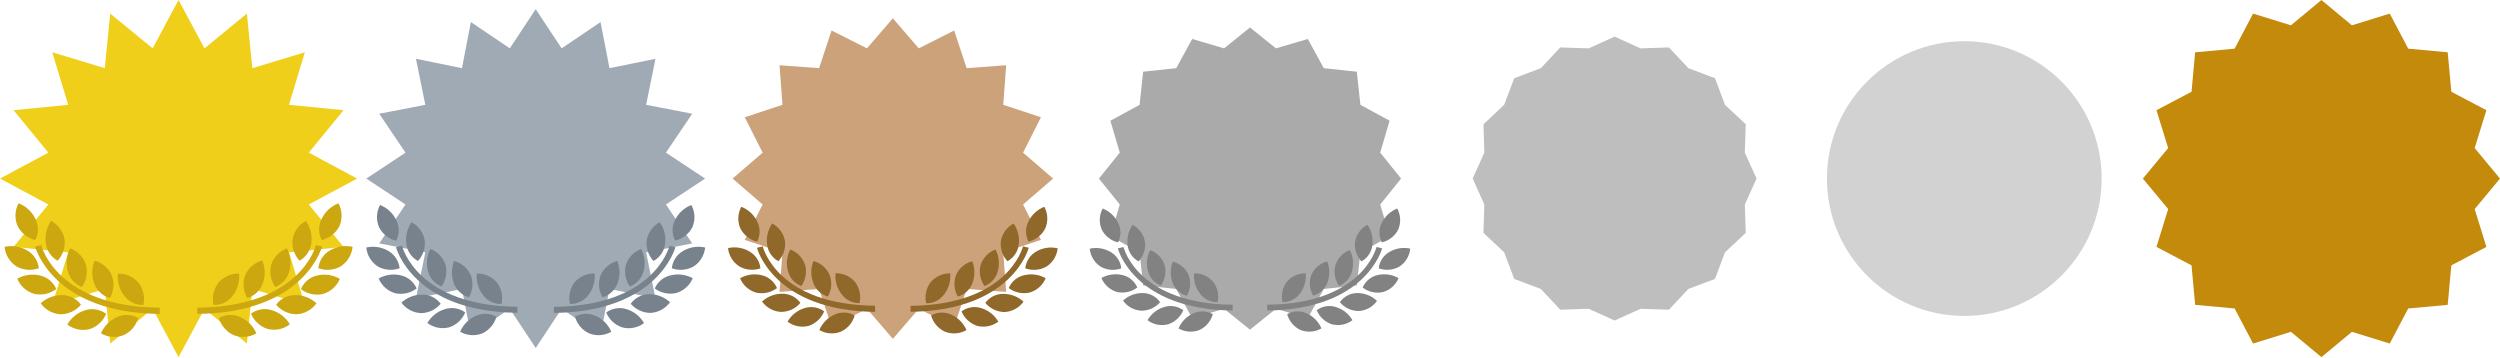
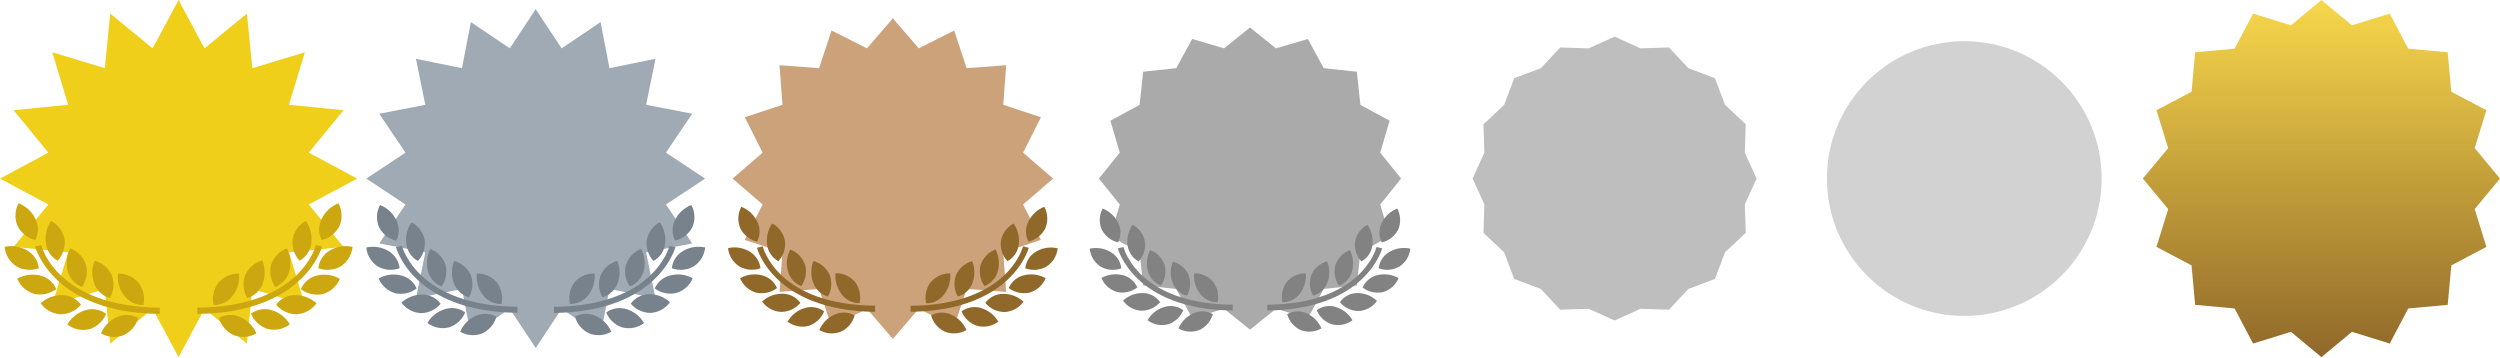
<svg xmlns="http://www.w3.org/2000/svg" id="icons" viewBox="0 0 546 78">
  <defs>
-     <style>.cls-1{fill:#efcf19;}.cls-2{fill:#a0aab4;}.cls-3{fill:#cba27a;}.cls-4{fill:#aaa;}.cls-5{fill:#bebebe;}.cls-6{fill:#cca70f;}.cls-7{fill:#78828c;}.cls-8{fill:#90682a;}.cls-9{fill:#828282;}.cls-10{fill:#d2d2d2;}.cls-11{fill:#c48a0c;}</style>
+     <linearGradient id="grad1" x1="0%" y1="0%" x2="0%" y2="100%">
+       <stop offset="0%" stop-color="#f7d74b" />
+       <stop offset="100%" stop-color="#90682a" />
+     </linearGradient>
+     <style>.cls-6{fill:#cca70f}.cls-7{fill:#78828c}.cls-8{fill:#90682a}.cls-9{fill:#828282}</style>
  </defs>
-   <polygon class="cls-1" points="39 0 44.66 10.56 53.92 2.97 55.11 14.89 66.58 11.42 63.11 22.89 75.03 24.07 67.44 33.34 78 39 67.44 44.66 75.03 53.92 63.11 55.11 66.58 66.58 55.11 63.11 53.92 75.03 44.66 67.44 39 78 33.34 67.44 24.07 75.03 22.89 63.11 11.42 66.58 14.89 55.11 2.97 53.92 10.56 44.66 0 39 10.56 33.34 2.97 24.07 14.89 22.89 11.42 11.42 22.89 14.89 24.07 2.97 33.34 10.56 39 0" />
-   <polygon class="cls-2" points="117 2 122.66 10.56 131.16 4.82 133.11 14.89 143.16 12.84 141.11 22.89 151.18 24.84 145.44 33.34 154 39 145.44 44.66 151.18 53.16 141.11 55.11 143.16 65.16 133.11 63.11 131.16 73.18 122.66 67.44 117 76 111.34 67.44 102.84 73.18 100.89 63.11 90.84 65.16 92.89 55.11 82.82 53.16 88.56 44.66 80 39 88.56 33.34 82.82 24.84 92.89 22.89 90.84 12.84 100.89 14.89 102.84 4.82 111.34 10.56 117 2" />
-   <polygon class="cls-3" points="195 4 200.66 10.56 208.39 6.66 211.11 14.89 219.75 14.25 219.11 22.89 227.34 25.61 223.44 33.34 230 39 223.44 44.66 227.34 52.39 219.11 55.11 219.75 63.75 211.11 63.11 208.39 71.34 200.66 67.44 195 74 189.34 67.44 181.61 71.34 178.89 63.11 170.25 63.75 170.89 55.11 162.66 52.39 166.56 44.66 160 39 166.56 33.34 162.66 25.61 170.89 22.89 170.25 14.25 178.89 14.89 181.61 6.66 189.34 10.56 195 4" />
-   <polygon class="cls-4" points="273 6 278.66 10.56 285.63 8.51 289.11 14.89 296.33 15.66 297.11 22.89 303.49 26.37 301.44 33.34 306 39 301.44 44.66 303.49 51.63 297.11 55.11 296.33 62.34 289.11 63.11 285.63 69.49 278.66 67.44 273 72 267.34 67.44 260.37 69.49 256.89 63.11 249.66 62.34 248.89 55.11 242.51 51.63 244.56 44.66 240 39 244.56 33.34 242.51 26.37 248.89 22.89 249.66 15.66 256.89 14.89 260.37 8.51 267.34 10.56 273 6" />
-   <polygon class="cls-5" points="352.63 8 358.29 10.56 364.49 10.36 368.74 14.89 374.55 17.08 376.74 22.89 381.27 27.14 381.07 33.34 383.63 39 381.07 44.66 381.27 50.86 376.74 55.11 374.55 60.92 368.74 63.11 364.49 67.64 358.29 67.44 352.63 70 346.97 67.44 340.76 67.64 336.52 63.11 330.71 60.92 328.51 55.11 323.99 50.86 324.18 44.66 321.63 39 324.18 33.34 323.99 27.14 328.51 22.89 330.71 17.08 336.52 14.89 340.76 10.36 346.97 10.56 352.63 8" />
-   <path class="cls-6" d="M72.1,54.67a5.11,5.11,0,0,0-2.58,3.91,5.88,5.88,0,0,0,4.87-.39A5.71,5.71,0,0,0,77,53.91,6.85,6.85,0,0,0,72.1,54.67Z" />
-   <path class="cls-6" d="M68,53.05a6.86,6.86,0,0,0-1.2-4.81A5.7,5.7,0,0,0,63.9,52.3a5.85,5.85,0,0,0,1.52,4.64A5.1,5.1,0,0,0,68,53.05Z" />
-   <path class="cls-6" d="M63.21,59.16a6.84,6.84,0,0,0-.55-4.93,5.78,5.78,0,0,0-3.45,3.64,5.92,5.92,0,0,0,.91,4.8A5.05,5.05,0,0,0,63.21,59.16Z" />
-   <path class="cls-6" d="M57.38,61.88a6.84,6.84,0,0,0-.09-5,5.72,5.72,0,0,0-3.77,3.3A5.88,5.88,0,0,0,54,65.09,5.06,5.06,0,0,0,57.38,61.88Z" />
-   <path class="cls-6" d="M50.87,64.52a6.82,6.82,0,0,0,1.34-4.77,5.75,5.75,0,0,0-4.56,2.07,5.86,5.86,0,0,0-1,4.79A5.07,5.07,0,0,0,50.87,64.52Z" />
-   <path class="cls-6" d="M74.13,49.4a5.75,5.75,0,0,0-.21-5,6.83,6.83,0,0,0-3.65,3.35,5.06,5.06,0,0,0,0,4.68A5.91,5.91,0,0,0,74.13,49.4Z" />
-   <path class="cls-6" d="M69.32,60.15a5.09,5.09,0,0,0-3.61,3,5.87,5.87,0,0,0,4.77,1.07,5.73,5.73,0,0,0,3.75-3.32A6.85,6.85,0,0,0,69.32,60.15Z" />
-   <path class="cls-6" d="M60.31,66.54a5.88,5.88,0,0,0,4.41,2.1,5.73,5.73,0,0,0,4.4-2.4,6.78,6.78,0,0,0-4.62-1.79A5.1,5.1,0,0,0,60.31,66.54Z" />
-   <path class="cls-6" d="M59.44,67.77a5.07,5.07,0,0,0-4.62.73,5.86,5.86,0,0,0,3.57,3.33,5.68,5.68,0,0,0,4.91-1A6.84,6.84,0,0,0,59.44,67.77Z" />
-   <path class="cls-6" d="M52.49,69.27a5.07,5.07,0,0,0-4.67.17A5.86,5.86,0,0,0,51,73.18a5.74,5.74,0,0,0,5-.37A6.81,6.81,0,0,0,52.49,69.27Z" />
-   <path class="cls-6" d="M70.33,53.84,69,53.51c-.13.55-3.63,13.48-25.92,13.69l0,1.36C66.5,68.35,70.3,54,70.33,53.84Z" />
-   <path class="cls-6" d="M8.48,58.58A5.11,5.11,0,0,0,5.9,54.67,6.85,6.85,0,0,0,1,53.91a5.71,5.71,0,0,0,2.61,4.28A5.88,5.88,0,0,0,8.48,58.58Z" />
-   <path class="cls-6" d="M12.58,56.94A5.85,5.85,0,0,0,14.1,52.3a5.71,5.71,0,0,0-2.94-4.06A6.88,6.88,0,0,0,10,53.05,5.1,5.1,0,0,0,12.58,56.94Z" />
-   <path class="cls-6" d="M17.88,62.67a5.92,5.92,0,0,0,.91-4.8,5.78,5.78,0,0,0-3.45-3.64,6.84,6.84,0,0,0-.55,4.93A5.05,5.05,0,0,0,17.88,62.67Z" />
-   <path class="cls-6" d="M24,65.09a5.89,5.89,0,0,0,.45-4.86,5.72,5.72,0,0,0-3.77-3.3,6.84,6.84,0,0,0-.09,5A5.07,5.07,0,0,0,24,65.09Z" />
-   <path class="cls-6" d="M31.31,66.61a5.86,5.86,0,0,0-1-4.79,5.75,5.75,0,0,0-4.56-2.07,6.82,6.82,0,0,0,1.34,4.77A5.07,5.07,0,0,0,31.31,66.61Z" />
-   <path class="cls-6" d="M7.71,52.42a5.06,5.06,0,0,0,0-4.68,6.83,6.83,0,0,0-3.65-3.35,5.75,5.75,0,0,0-.21,5A5.91,5.91,0,0,0,7.71,52.42Z" />
-   <path class="cls-6" d="M8.68,60.15a6.85,6.85,0,0,0-4.91.72,5.73,5.73,0,0,0,3.75,3.32,5.87,5.87,0,0,0,4.77-1.07A5.09,5.09,0,0,0,8.68,60.15Z" />
-   <path class="cls-6" d="M17.69,66.54a5.1,5.1,0,0,0-4.19-2.09,6.81,6.81,0,0,0-4.62,1.79,5.73,5.73,0,0,0,4.4,2.4A5.88,5.88,0,0,0,17.69,66.54Z" />
-   <path class="cls-6" d="M18.56,67.77a6.84,6.84,0,0,0-3.86,3.1,5.68,5.68,0,0,0,4.91,1,5.86,5.86,0,0,0,3.57-3.33A5.07,5.07,0,0,0,18.56,67.77Z" />
-   <path class="cls-6" d="M25.51,69.27a6.81,6.81,0,0,0-3.46,3.54,5.74,5.74,0,0,0,5,.37,5.86,5.86,0,0,0,3.13-3.74A5.07,5.07,0,0,0,25.51,69.27Z" />
-   <path class="cls-6" d="M9,53.51l-1.33.33C7.7,54,11.5,68.35,34.9,68.56V67.2C12.63,67,9.13,54.06,9,53.51Z" />
-   <path class="cls-7" d="M149.23,54.78a5,5,0,0,0-2.51,3.81,5.73,5.73,0,0,0,4.74-.38A5.56,5.56,0,0,0,154,54.05,6.64,6.64,0,0,0,149.23,54.78Z" />
-   <path class="cls-7" d="M145.26,53.21a6.62,6.62,0,0,0-1.16-4.68,5.56,5.56,0,0,0-2.86,3.95A5.71,5.71,0,0,0,142.72,57,4.91,4.91,0,0,0,145.26,53.21Z" />
-   <path class="cls-7" d="M140.58,59.16a6.7,6.7,0,0,0-.54-4.8,5.61,5.61,0,0,0-3.36,3.54,5.74,5.74,0,0,0,.89,4.68A4.94,4.94,0,0,0,140.58,59.16Z" />
-   <path class="cls-7" d="M134.9,61.8a6.68,6.68,0,0,0-.09-4.82,5.6,5.6,0,0,0-3.67,3.22,5.71,5.71,0,0,0,.44,4.73A5,5,0,0,0,134.9,61.8Z" />
-   <path class="cls-7" d="M128.56,64.37a6.63,6.63,0,0,0,1.3-4.64,5.58,5.58,0,0,0-4.44,2,5.73,5.73,0,0,0-.94,4.66A4.93,4.93,0,0,0,128.56,64.37Z" />
-   <path class="cls-7" d="M151.2,49.65a5.57,5.57,0,0,0-.2-4.88A6.62,6.62,0,0,0,147.45,48a4.9,4.9,0,0,0,0,4.55A5.7,5.7,0,0,0,151.2,49.65Z" />
-   <path class="cls-7" d="M146.53,60.12A4.93,4.93,0,0,0,143,63a5.69,5.69,0,0,0,4.64,1,5.56,5.56,0,0,0,3.65-3.23A6.67,6.67,0,0,0,146.53,60.12Z" />
-   <path class="cls-7" d="M137.75,66.34a5.76,5.76,0,0,0,4.3,2,5.61,5.61,0,0,0,4.28-2.34,6.66,6.66,0,0,0-4.5-1.75A5,5,0,0,0,137.75,66.34Z" />
-   <path class="cls-7" d="M136.9,67.54a4.93,4.93,0,0,0-4.5.71,5.72,5.72,0,0,0,3.48,3.25,5.55,5.55,0,0,0,4.78-.94A6.63,6.63,0,0,0,136.9,67.54Z" />
-   <path class="cls-7" d="M130.13,69a5,5,0,0,0-4.55.16,5.7,5.7,0,0,0,3.06,3.64,5.58,5.58,0,0,0,4.87-.35A6.69,6.69,0,0,0,130.13,69Z" />
-   <path class="cls-7" d="M147.51,54l-1.3-.32c-.13.54-3.54,13.13-25.23,13.33v1.33C143.78,68.11,147.47,54.11,147.51,54Z" />
-   <path class="cls-7" d="M87.28,58.59a5,5,0,0,0-2.51-3.81A6.64,6.64,0,0,0,80,54.05a5.56,5.56,0,0,0,2.54,4.16A5.73,5.73,0,0,0,87.28,58.59Z" />
-   <path class="cls-7" d="M91.28,57a5.71,5.71,0,0,0,1.48-4.51,5.56,5.56,0,0,0-2.86-3.95,6.62,6.62,0,0,0-1.16,4.68A4.91,4.91,0,0,0,91.28,57Z" />
-   <path class="cls-7" d="M96.43,62.58a5.74,5.74,0,0,0,.89-4.68A5.61,5.61,0,0,0,94,54.36a6.7,6.7,0,0,0-.54,4.8A4.94,4.94,0,0,0,96.43,62.58Z" />
-   <path class="cls-7" d="M102.42,64.93a5.71,5.71,0,0,0,.44-4.73A5.6,5.6,0,0,0,99.19,57a6.68,6.68,0,0,0-.09,4.82A5,5,0,0,0,102.42,64.93Z" />
-   <path class="cls-7" d="M109.52,66.41a5.73,5.73,0,0,0-.94-4.66,5.58,5.58,0,0,0-4.44-2,6.63,6.63,0,0,0,1.3,4.64A4.93,4.93,0,0,0,109.52,66.41Z" />
-   <path class="cls-7" d="M86.53,52.59a4.9,4.9,0,0,0,0-4.55A6.62,6.62,0,0,0,83,44.77a5.57,5.57,0,0,0-.2,4.88A5.7,5.7,0,0,0,86.53,52.59Z" />
-   <path class="cls-7" d="M87.47,60.12a6.67,6.67,0,0,0-4.77.7,5.56,5.56,0,0,0,3.65,3.23A5.73,5.73,0,0,0,91,63,4.93,4.93,0,0,0,87.47,60.12Z" />
-   <path class="cls-7" d="M96.25,66.34a5,5,0,0,0-4.08-2,6.66,6.66,0,0,0-4.5,1.75A5.61,5.61,0,0,0,92,68.39,5.76,5.76,0,0,0,96.25,66.34Z" />
-   <path class="cls-7" d="M97.1,67.54a6.63,6.63,0,0,0-3.76,3,5.55,5.55,0,0,0,4.78.94,5.72,5.72,0,0,0,3.48-3.25A4.93,4.93,0,0,0,97.1,67.54Z" />
-   <path class="cls-7" d="M103.87,69a6.69,6.69,0,0,0-3.38,3.45,5.58,5.58,0,0,0,4.87.35,5.7,5.7,0,0,0,3.06-3.64A5,5,0,0,0,103.87,69Z" />
-   <path class="cls-7" d="M87.79,53.65l-1.3.32c0,.14,3.73,14.14,26.52,14.34V67C91.33,66.78,87.92,54.19,87.79,53.65Z" />
-   <path class="cls-8" d="M226.36,54.9a4.81,4.81,0,0,0-2.44,3.7,5.54,5.54,0,0,0,4.61-.37,5.41,5.41,0,0,0,2.47-4A6.44,6.44,0,0,0,226.36,54.9Z" />
-   <path class="cls-8" d="M222.5,53.37a6.51,6.51,0,0,0-1.13-4.56,5.39,5.39,0,0,0-2.78,3.84,5.55,5.55,0,0,0,1.44,4.4A4.79,4.79,0,0,0,222.5,53.37Z" />
-   <path class="cls-8" d="M217.94,59.15a6.46,6.46,0,0,0-.52-4.66,5.44,5.44,0,0,0-3.27,3.44,5.59,5.59,0,0,0,.86,4.55A4.81,4.81,0,0,0,217.94,59.15Z" />
-   <path class="cls-8" d="M212.41,61.73a6.48,6.48,0,0,0-.08-4.69,5.44,5.44,0,0,0-3.57,3.12,5.58,5.58,0,0,0,.43,4.61A4.77,4.77,0,0,0,212.41,61.73Z" />
-   <path class="cls-8" d="M206.25,64.23a6.52,6.52,0,0,0,1.27-4.52,5.43,5.43,0,0,0-4.33,2,5.6,5.6,0,0,0-.91,4.54A4.82,4.82,0,0,0,206.25,64.23Z" />
-   <path class="cls-8" d="M228.28,49.9a5.42,5.42,0,0,0-.2-4.74,6.46,6.46,0,0,0-3.45,3.17,4.78,4.78,0,0,0,0,4.44A5.56,5.56,0,0,0,228.28,49.9Z" />
-   <path class="cls-8" d="M223.73,60.09a4.82,4.82,0,0,0-3.43,2.82,5.61,5.61,0,0,0,4.52,1,5.42,5.42,0,0,0,3.55-3.15A6.44,6.44,0,0,0,223.73,60.09Z" />
-   <path class="cls-8" d="M215.19,66.15a5.56,5.56,0,0,0,4.18,2,5.44,5.44,0,0,0,4.17-2.27,6.51,6.51,0,0,0-4.38-1.7A4.81,4.81,0,0,0,215.19,66.15Z" />
-   <path class="cls-8" d="M214.36,67.31A4.78,4.78,0,0,0,210,68a5.55,5.55,0,0,0,3.38,3.16,5.4,5.4,0,0,0,4.65-.91A6.46,6.46,0,0,0,214.36,67.31Z" />
-   <path class="cls-8" d="M207.78,68.73a4.81,4.81,0,0,0-4.43.16,5.56,5.56,0,0,0,3,3.54,5.4,5.4,0,0,0,4.73-.35A6.45,6.45,0,0,0,207.78,68.73Z" />
-   <path class="cls-8" d="M224.68,54.11l-1.26-.31c-.13.52-3.44,12.77-24.55,13v1.29C221.05,67.86,224.65,54.25,224.68,54.11Z" />
-   <path class="cls-8" d="M166.08,58.6a4.81,4.81,0,0,0-2.44-3.7,6.44,6.44,0,0,0-4.64-.72,5.41,5.41,0,0,0,2.47,4A5.54,5.54,0,0,0,166.08,58.6Z" />
-   <path class="cls-8" d="M170,57.05a5.55,5.55,0,0,0,1.44-4.4,5.39,5.39,0,0,0-2.78-3.84,6.51,6.51,0,0,0-1.13,4.56A4.79,4.79,0,0,0,170,57.05Z" />
-   <path class="cls-8" d="M175,62.48a5.59,5.59,0,0,0,.86-4.55,5.44,5.44,0,0,0-3.27-3.44,6.46,6.46,0,0,0-.52,4.66A4.81,4.81,0,0,0,175,62.48Z" />
-   <path class="cls-8" d="M180.81,64.77a5.58,5.58,0,0,0,.43-4.61A5.44,5.44,0,0,0,177.67,57a6.48,6.48,0,0,0-.08,4.69A4.77,4.77,0,0,0,180.81,64.77Z" />
-   <path class="cls-8" d="M187.72,66.21a5.6,5.6,0,0,0-.91-4.54,5.43,5.43,0,0,0-4.33-2,6.52,6.52,0,0,0,1.27,4.52A4.82,4.82,0,0,0,187.72,66.21Z" />
-   <path class="cls-8" d="M165.35,52.77a4.78,4.78,0,0,0,0-4.44,6.46,6.46,0,0,0-3.45-3.17,5.42,5.42,0,0,0-.2,4.74A5.56,5.56,0,0,0,165.35,52.77Z" />
-   <path class="cls-8" d="M166.27,60.09a6.44,6.44,0,0,0-4.64.68,5.42,5.42,0,0,0,3.55,3.15,5.61,5.61,0,0,0,4.52-1A4.82,4.82,0,0,0,166.27,60.09Z" />
-   <path class="cls-8" d="M174.81,66.15a4.81,4.81,0,0,0-4-2,6.51,6.51,0,0,0-4.38,1.7,5.44,5.44,0,0,0,4.17,2.27A5.56,5.56,0,0,0,174.81,66.15Z" />
-   <path class="cls-8" d="M175.64,67.31A6.46,6.46,0,0,0,172,70.25a5.4,5.4,0,0,0,4.65.91A5.59,5.59,0,0,0,180,68,4.8,4.8,0,0,0,175.64,67.31Z" />
-   <path class="cls-8" d="M182.22,68.73a6.45,6.45,0,0,0-3.28,3.35,5.4,5.4,0,0,0,4.73.35,5.56,5.56,0,0,0,3-3.54A4.81,4.81,0,0,0,182.22,68.73Z" />
-   <path class="cls-8" d="M166.58,53.8l-1.26.31c0,.14,3.63,13.75,25.8,14V66.77C170,66.57,166.71,54.32,166.58,53.8Z" />
-   <path class="cls-9" d="M303.49,55a4.68,4.68,0,0,0-2.38,3.6,5.42,5.42,0,0,0,4.49-.36,5.27,5.27,0,0,0,2.4-3.94A6.27,6.27,0,0,0,303.49,55Z" />
-   <path class="cls-9" d="M299.73,53.52a6.31,6.31,0,0,0-1.09-4.43,5.28,5.28,0,0,0-2.71,3.74,5.42,5.42,0,0,0,1.4,4.27A4.65,4.65,0,0,0,299.73,53.52Z" />
-   <path class="cls-9" d="M295.3,59.15a6.32,6.32,0,0,0-.5-4.54A5.3,5.3,0,0,0,291.62,58a5.42,5.42,0,0,0,.84,4.42A4.67,4.67,0,0,0,295.3,59.15Z" />
-   <path class="cls-9" d="M289.93,61.65a6.33,6.33,0,0,0-.08-4.56,5.3,5.3,0,0,0-3.48,3,5.44,5.44,0,0,0,.42,4.48A4.67,4.67,0,0,0,289.93,61.65Z" />
-   <path class="cls-9" d="M283.93,64.08a6.25,6.25,0,0,0,1.24-4.39A5.27,5.27,0,0,0,281,61.6a5.39,5.39,0,0,0-.89,4.41A4.68,4.68,0,0,0,283.93,64.08Z" />
-   <path class="cls-9" d="M305.36,50.16a5.31,5.31,0,0,0-.2-4.62,6.29,6.29,0,0,0-3.36,3.09,4.66,4.66,0,0,0,0,4.31A5.44,5.44,0,0,0,305.36,50.16Z" />
-   <path class="cls-9" d="M300.93,60.06a4.68,4.68,0,0,0-3.33,2.74,5.41,5.41,0,0,0,4.39,1,5.28,5.28,0,0,0,3.46-3.06A6.32,6.32,0,0,0,300.93,60.06Z" />
-   <path class="cls-9" d="M292.63,66a5.4,5.4,0,0,0,4.06,1.93,5.26,5.26,0,0,0,4.05-2.21A6.23,6.23,0,0,0,296.49,64,4.66,4.66,0,0,0,292.63,66Z" />
-   <path class="cls-9" d="M291.83,67.08a4.65,4.65,0,0,0-4.26.67,5.39,5.39,0,0,0,3.29,3.07,5.24,5.24,0,0,0,4.52-.89A6.29,6.29,0,0,0,291.83,67.08Z" />
-   <path class="cls-9" d="M285.42,68.46a4.67,4.67,0,0,0-4.3.15A5.43,5.43,0,0,0,284,72.06a5.28,5.28,0,0,0,4.6-.34A6.24,6.24,0,0,0,285.42,68.46Z" />
-   <path class="cls-9" d="M301.86,54.24l-1.23-.3c-.12.51-3.34,12.42-23.87,12.61v1.26C298.33,67.62,301.82,54.38,301.86,54.24Z" />
-   <path class="cls-9" d="M244.89,58.61a4.68,4.68,0,0,0-2.38-3.6,6.27,6.27,0,0,0-4.51-.7,5.27,5.27,0,0,0,2.4,3.94A5.42,5.42,0,0,0,244.89,58.61Z" />
-   <path class="cls-9" d="M248.67,57.1a5.42,5.42,0,0,0,1.4-4.27,5.28,5.28,0,0,0-2.71-3.74,6.35,6.35,0,0,0-1.1,4.43A4.68,4.68,0,0,0,248.67,57.1Z" />
-   <path class="cls-9" d="M253.54,62.38a5.42,5.42,0,0,0,.84-4.42,5.28,5.28,0,0,0-3.18-3.35,6.32,6.32,0,0,0-.5,4.54A4.67,4.67,0,0,0,253.54,62.38Z" />
-   <path class="cls-9" d="M259.21,64.61a5.44,5.44,0,0,0,.42-4.48,5.3,5.3,0,0,0-3.48-3,6.33,6.33,0,0,0-.08,4.56A4.67,4.67,0,0,0,259.21,64.61Z" />
-   <path class="cls-9" d="M265.92,66A5.39,5.39,0,0,0,265,61.6a5.27,5.27,0,0,0-4.2-1.91,6.25,6.25,0,0,0,1.24,4.39A4.68,4.68,0,0,0,265.92,66Z" />
-   <path class="cls-9" d="M244.18,52.94a4.66,4.66,0,0,0,0-4.31,6.29,6.29,0,0,0-3.36-3.09,5.29,5.29,0,0,0-.19,4.62A5.43,5.43,0,0,0,244.18,52.94Z" />
-   <path class="cls-9" d="M245.07,60.06a6.32,6.32,0,0,0-4.52.66A5.28,5.28,0,0,0,244,63.78a5.41,5.41,0,0,0,4.39-1A4.68,4.68,0,0,0,245.07,60.06Z" />
-   <path class="cls-9" d="M253.37,66A4.66,4.66,0,0,0,249.51,64a6.26,6.26,0,0,0-4.25,1.65,5.26,5.26,0,0,0,4.05,2.21A5.4,5.4,0,0,0,253.37,66Z" />
-   <path class="cls-9" d="M254.17,67.08a6.29,6.29,0,0,0-3.55,2.85,5.24,5.24,0,0,0,4.52.89,5.39,5.39,0,0,0,3.29-3.07A4.65,4.65,0,0,0,254.17,67.08Z" />
-   <path class="cls-9" d="M260.58,68.46a6.24,6.24,0,0,0-3.19,3.26,5.28,5.28,0,0,0,4.6.34,5.43,5.43,0,0,0,2.89-3.45A4.67,4.67,0,0,0,260.58,68.46Z" />
-   <path class="cls-9" d="M245.37,53.94l-1.23.3c0,.14,3.53,13.38,25.08,13.57l0-1.26C248.71,66.36,245.49,54.45,245.37,53.94Z" />
-   <circle class="cls-10" cx="429" cy="39" r="30" />
-   <polygon class="cls-11" points="507 0 513.66 5.53 521.92 2.97 525.96 10.63 534.58 11.42 535.37 20.04 543.03 24.07 540.47 32.34 546 39 540.47 45.66 543.03 53.92 535.37 57.96 534.58 66.58 525.96 67.37 521.92 75.03 513.66 72.47 507 78 500.34 72.47 492.07 75.03 488.04 67.37 479.42 66.58 478.63 57.96 470.97 53.92 473.53 45.66 468 39 473.53 32.34 470.97 24.07 478.63 20.04 479.42 11.42 488.04 10.63 492.07 2.97 500.34 5.53 507 0" />
+   <path style="fill:#efcf19" d="m39 0 5.66 10.56 9.26-7.59 1.19 11.92 11.47-3.47-3.47 11.47 11.92 1.18-7.59 9.27L78 39l-10.56 5.66 7.59 9.26-11.92 1.19 3.47 11.47-11.47-3.47-1.19 11.92-9.26-7.59L39 78l-5.66-10.56-9.27 7.59-1.18-11.92-11.47 3.47 3.47-11.47-11.92-1.19 7.59-9.26L0 39l10.56-5.66-7.59-9.27 11.92-1.18-3.47-11.47 11.47 3.47 1.18-11.92 9.27 7.59z" />
+   <path style="fill:#a0aab4" d="m117 2 5.66 8.56 8.5-5.74 1.95 10.07 10.05-2.05-2.05 10.05 10.07 1.95-5.74 8.5L154 39l-8.56 5.66 5.74 8.5-10.07 1.95 2.05 10.05-10.05-2.05-1.95 10.07-8.5-5.74L117 76l-5.66-8.56-8.5 5.74-1.95-10.07-10.05 2.05 2.05-10.05-10.07-1.95 5.74-8.5L80 39l8.56-5.66-5.74-8.5 10.07-1.95-2.05-10.05 10.05 2.05 1.95-10.07 8.5 5.74z" />
+   <path style="fill:#cba27a" d="m195 4 5.66 6.56 7.73-3.9 2.72 8.23 8.64-.64-.64 8.64 8.23 2.72-3.9 7.73L230 39l-6.56 5.66 3.9 7.73-8.23 2.72.64 8.64-8.64-.64-2.72 8.23-7.73-3.9L195 74l-5.66-6.56-7.73 3.9-2.72-8.23-8.64.64.64-8.64-8.23-2.72 3.9-7.73L160 39l6.56-5.66-3.9-7.73 8.23-2.72-.64-8.64 8.64.64 2.72-8.23 7.73 3.9z" />
+   <path style="fill:#aaa" d="m273 6 5.66 4.56 6.97-2.05 3.48 6.38 7.22.77.78 7.23 6.38 3.48-2.05 6.97L306 39l-4.56 5.66 2.05 6.97-6.38 3.48-.78 7.23-7.22.77-3.48 6.38-6.97-2.05L273 72l-5.66-4.56-6.97 2.05-3.48-6.38-7.23-.77-.77-7.23-6.38-3.48 2.05-6.97L240 39l4.56-5.66-2.05-6.97 6.38-3.48.77-7.23 7.23-.77 3.48-6.38 6.97 2.05z" />
+   <path style="fill:#bebebe" d="m352.63 8 5.66 2.56 6.2-.2 4.25 4.53 5.81 2.19 2.19 5.81 4.53 4.25-.2 6.2 2.56 5.66-2.56 5.66.2 6.2-4.53 4.25-2.19 5.81-5.81 2.19-4.25 4.53-6.2-.2-5.66 2.56-5.66-2.56-6.21.2-4.24-4.53-5.81-2.19-2.2-5.81-4.52-4.25.19-6.2-2.55-5.66 2.55-5.66-.19-6.2 4.52-4.25 2.2-5.81 5.81-2.19 4.24-4.53 6.21.2z" />
+   <path class="cls-6" d="M72.1 54.67a5.11 5.11 0 0 0-2.58 3.91 5.88 5.88 0 0 0 4.87-.39A5.71 5.71 0 0 0 77 53.91a6.85 6.85 0 0 0-4.9.76M68 53.05a6.86 6.86 0 0 0-1.2-4.81 5.7 5.7 0 0 0-2.9 4.06 5.85 5.85 0 0 0 1.52 4.64A5.1 5.1 0 0 0 68 53.05m-4.79 6.11a6.84 6.84 0 0 0-.55-4.93 5.78 5.78 0 0 0-3.45 3.64 5.92 5.92 0 0 0 .91 4.8 5.05 5.05 0 0 0 3.09-3.51m-5.83 2.72a6.84 6.84 0 0 0-.09-5 5.72 5.72 0 0 0-3.77 3.3 5.88 5.88 0 0 0 .48 4.91 5.06 5.06 0 0 0 3.38-3.21m-6.51 2.64a6.82 6.82 0 0 0 1.34-4.77 5.75 5.75 0 0 0-4.56 2.07 5.86 5.86 0 0 0-1 4.79 5.07 5.07 0 0 0 4.22-2.09M74.13 49.4a5.75 5.75 0 0 0-.21-5 6.83 6.83 0 0 0-3.65 3.35 5.06 5.06 0 0 0 0 4.68 5.9 5.9 0 0 0 3.86-3.03m-4.81 10.75a5.09 5.09 0 0 0-3.61 3 5.87 5.87 0 0 0 4.77 1.07 5.73 5.73 0 0 0 3.75-3.32 6.85 6.85 0 0 0-4.91-.75m-9.01 6.39a5.88 5.88 0 0 0 4.41 2.1 5.73 5.73 0 0 0 4.4-2.4 6.78 6.78 0 0 0-4.62-1.79 5.1 5.1 0 0 0-4.19 2.09m-.87 1.23a5.07 5.07 0 0 0-4.62.73 5.86 5.86 0 0 0 3.57 3.33 5.68 5.68 0 0 0 4.91-1 6.84 6.84 0 0 0-3.86-3.06m-6.95 1.5a5.07 5.07 0 0 0-4.67.17A5.86 5.86 0 0 0 51 73.18a5.74 5.74 0 0 0 5-.37 6.8 6.8 0 0 0-3.51-3.54" />
+   <path class="cls-6" d="M70.33 53.84 69 53.51c-.13.55-3.63 13.48-25.92 13.69v1.36C66.5 68.35 70.3 54 70.33 53.84M8.48 58.58a5.11 5.11 0 0 0-2.58-3.91 6.85 6.85 0 0 0-4.9-.76 5.71 5.71 0 0 0 2.61 4.28 5.88 5.88 0 0 0 4.87.39m4.1-1.64a5.85 5.85 0 0 0 1.52-4.64 5.71 5.71 0 0 0-2.94-4.06A6.88 6.88 0 0 0 10 53.05a5.1 5.1 0 0 0 2.58 3.89m5.3 5.73a5.92 5.92 0 0 0 .91-4.8 5.78 5.78 0 0 0-3.45-3.64 6.84 6.84 0 0 0-.55 4.93 5.05 5.05 0 0 0 3.09 3.51M24 65.09a5.9 5.9 0 0 0 .45-4.86 5.72 5.72 0 0 0-3.77-3.3 6.84 6.84 0 0 0-.09 5A5.07 5.07 0 0 0 24 65.09m7.31 1.52a5.86 5.86 0 0 0-1-4.79 5.75 5.75 0 0 0-4.56-2.07 6.82 6.82 0 0 0 1.34 4.77 5.07 5.07 0 0 0 4.22 2.09M7.71 52.42a5.06 5.06 0 0 0 0-4.68 6.83 6.83 0 0 0-3.65-3.35 5.75 5.75 0 0 0-.21 5 5.9 5.9 0 0 0 3.86 3.03m.97 7.73a6.85 6.85 0 0 0-4.91.72 5.73 5.73 0 0 0 3.75 3.32 5.87 5.87 0 0 0 4.77-1.07 5.09 5.09 0 0 0-3.61-2.97m9.01 6.39a5.1 5.1 0 0 0-4.19-2.09 6.8 6.8 0 0 0-4.62 1.79 5.73 5.73 0 0 0 4.4 2.4 5.88 5.88 0 0 0 4.41-2.1m.87 1.23a6.84 6.84 0 0 0-3.86 3.1 5.68 5.68 0 0 0 4.91 1 5.86 5.86 0 0 0 3.57-3.33 5.07 5.07 0 0 0-4.62-.77m6.95 1.5a6.8 6.8 0 0 0-3.46 3.54 5.74 5.74 0 0 0 5 .37 5.86 5.86 0 0 0 3.13-3.74 5.07 5.07 0 0 0-4.67-.17" />
+   <path class="cls-6" d="m9 53.51-1.33.33C7.7 54 11.5 68.35 34.9 68.56V67.2C12.63 67 9.13 54.06 9 53.51" />
+   <path class="cls-7" d="M149.23 54.78a5 5 0 0 0-2.51 3.81 5.73 5.73 0 0 0 4.74-.38 5.56 5.56 0 0 0 2.54-4.16 6.64 6.64 0 0 0-4.77.73m-3.97-1.57a6.62 6.62 0 0 0-1.16-4.68 5.56 5.56 0 0 0-2.86 3.95 5.71 5.71 0 0 0 1.48 4.52 4.91 4.91 0 0 0 2.54-3.79m-4.68 5.95a6.7 6.7 0 0 0-.54-4.8 5.61 5.61 0 0 0-3.36 3.54 5.74 5.74 0 0 0 .89 4.68 4.94 4.94 0 0 0 3.01-3.42m-5.68 2.64a6.68 6.68 0 0 0-.09-4.82 5.6 5.6 0 0 0-3.67 3.22 5.7 5.7 0 0 0 .44 4.73 5 5 0 0 0 3.32-3.13m-6.34 2.57a6.63 6.63 0 0 0 1.3-4.64 5.58 5.58 0 0 0-4.44 2 5.73 5.73 0 0 0-.94 4.66 4.93 4.93 0 0 0 4.08-2.02m22.64-14.72a5.57 5.57 0 0 0-.2-4.88 6.62 6.62 0 0 0-3.55 3.23 4.9 4.9 0 0 0 0 4.55 5.7 5.7 0 0 0 3.75-2.9m-4.67 10.47A4.93 4.93 0 0 0 143 63a5.69 5.69 0 0 0 4.64 1 5.56 5.56 0 0 0 3.65-3.23 6.67 6.67 0 0 0-4.76-.65m-8.78 6.22a5.76 5.76 0 0 0 4.3 2 5.61 5.61 0 0 0 4.28-2.34 6.66 6.66 0 0 0-4.5-1.75 5 5 0 0 0-4.08 2.09m-.85 1.2a4.93 4.93 0 0 0-4.5.71 5.72 5.72 0 0 0 3.48 3.25 5.55 5.55 0 0 0 4.78-.94 6.63 6.63 0 0 0-3.76-3.02M130.13 69a5 5 0 0 0-4.55.16 5.7 5.7 0 0 0 3.06 3.64 5.58 5.58 0 0 0 4.87-.35 6.7 6.7 0 0 0-3.38-3.45" />
+   <path class="cls-7" d="m147.51 54-1.3-.32c-.13.54-3.54 13.13-25.23 13.33v1.33c22.8-.23 26.49-14.23 26.53-14.34m-60.23 4.59a5 5 0 0 0-2.51-3.81 6.64 6.64 0 0 0-4.77-.73 5.56 5.56 0 0 0 2.54 4.16 5.73 5.73 0 0 0 4.74.38m4-1.59a5.7 5.7 0 0 0 1.48-4.51 5.56 5.56 0 0 0-2.86-3.95 6.62 6.62 0 0 0-1.16 4.68A4.91 4.91 0 0 0 91.28 57m5.15 5.58a5.74 5.74 0 0 0 .89-4.68A5.61 5.61 0 0 0 94 54.36a6.7 6.7 0 0 0-.54 4.8 4.94 4.94 0 0 0 2.97 3.42m5.99 2.35a5.7 5.7 0 0 0 .44-4.73 5.6 5.6 0 0 0-3.67-3.2 6.68 6.68 0 0 0-.09 4.82 5 5 0 0 0 3.32 3.11m7.1 1.48a5.73 5.73 0 0 0-.94-4.66 5.58 5.58 0 0 0-4.44-2 6.63 6.63 0 0 0 1.3 4.64 4.93 4.93 0 0 0 4.08 2.02M86.53 52.59a4.9 4.9 0 0 0 0-4.55A6.62 6.62 0 0 0 83 44.77a5.57 5.57 0 0 0-.2 4.88 5.7 5.7 0 0 0 3.73 2.94m.94 7.53a6.67 6.67 0 0 0-4.77.7 5.56 5.56 0 0 0 3.65 3.23A5.73 5.73 0 0 0 91 63a4.93 4.93 0 0 0-3.53-2.88m8.78 6.22a5 5 0 0 0-4.08-2 6.66 6.66 0 0 0-4.5 1.75 5.61 5.61 0 0 0 4.33 2.3 5.76 5.76 0 0 0 4.25-2.05m.85 1.2a6.63 6.63 0 0 0-3.76 3 5.55 5.55 0 0 0 4.78.94 5.72 5.72 0 0 0 3.48-3.25 4.93 4.93 0 0 0-4.5-.69m6.77 1.46a6.7 6.7 0 0 0-3.38 3.45 5.58 5.58 0 0 0 4.87.35 5.7 5.7 0 0 0 3.06-3.64 5 5 0 0 0-4.55-.16" />
+   <path class="cls-7" d="m87.79 53.65-1.3.32c0 .14 3.73 14.14 26.52 14.34V67c-21.68-.22-25.09-12.81-25.22-13.35" />
+   <path class="cls-8" d="M226.36 54.9a4.81 4.81 0 0 0-2.44 3.7 5.54 5.54 0 0 0 4.61-.37 5.41 5.41 0 0 0 2.47-4 6.44 6.44 0 0 0-4.64.67m-3.86-1.53a6.5 6.5 0 0 0-1.13-4.56 5.39 5.39 0 0 0-2.78 3.84 5.55 5.55 0 0 0 1.44 4.4 4.79 4.79 0 0 0 2.47-3.68m-4.56 5.78a6.46 6.46 0 0 0-.52-4.66 5.44 5.44 0 0 0-3.27 3.44 5.6 5.6 0 0 0 .86 4.55 4.81 4.81 0 0 0 2.93-3.33m-5.53 2.58a6.48 6.48 0 0 0-.08-4.69 5.44 5.44 0 0 0-3.57 3.12 5.58 5.58 0 0 0 .43 4.61 4.77 4.77 0 0 0 3.22-3.04m-6.16 2.5a6.52 6.52 0 0 0 1.27-4.52 5.43 5.43 0 0 0-4.33 2 5.6 5.6 0 0 0-.91 4.54 4.82 4.82 0 0 0 3.97-2.02m22.03-14.33a5.42 5.42 0 0 0-.2-4.74 6.46 6.46 0 0 0-3.45 3.17 4.78 4.78 0 0 0 0 4.44 5.56 5.56 0 0 0 3.65-2.87m-4.55 10.19a4.82 4.82 0 0 0-3.43 2.82 5.6 5.6 0 0 0 4.52 1 5.42 5.42 0 0 0 3.55-3.15 6.44 6.44 0 0 0-4.64-.67m-8.54 6.06a5.56 5.56 0 0 0 4.18 2 5.44 5.44 0 0 0 4.17-2.27 6.5 6.5 0 0 0-4.38-1.7 4.81 4.81 0 0 0-3.97 1.97m-.83 1.16A4.78 4.78 0 0 0 210 68a5.55 5.55 0 0 0 3.38 3.16 5.4 5.4 0 0 0 4.65-.91 6.46 6.46 0 0 0-3.67-2.94m-6.58 1.42a4.81 4.81 0 0 0-4.43.16 5.56 5.56 0 0 0 3 3.54 5.4 5.4 0 0 0 4.73-.35 6.45 6.45 0 0 0-3.3-3.35" />
+   <path class="cls-8" d="m224.68 54.11-1.26-.31c-.13.52-3.44 12.77-24.55 13v1.29c22.18-.23 25.78-13.84 25.81-13.98m-58.6 4.49a4.81 4.81 0 0 0-2.44-3.7 6.44 6.44 0 0 0-4.64-.72 5.41 5.41 0 0 0 2.47 4 5.54 5.54 0 0 0 4.61.42m3.92-1.55a5.55 5.55 0 0 0 1.44-4.4 5.39 5.39 0 0 0-2.78-3.84 6.5 6.5 0 0 0-1.13 4.56 4.79 4.79 0 0 0 2.47 3.68m5 5.43a5.6 5.6 0 0 0 .86-4.55 5.44 5.44 0 0 0-3.27-3.44 6.46 6.46 0 0 0-.52 4.66 4.81 4.81 0 0 0 2.93 3.33m5.81 2.29a5.58 5.58 0 0 0 .43-4.61 5.44 5.44 0 0 0-3.57-3.16 6.48 6.48 0 0 0-.08 4.69 4.77 4.77 0 0 0 3.22 3.08m6.91 1.44a5.6 5.6 0 0 0-.91-4.54 5.43 5.43 0 0 0-4.33-2 6.52 6.52 0 0 0 1.27 4.52 4.82 4.82 0 0 0 3.97 2.02m-22.37-13.44a4.78 4.78 0 0 0 0-4.44 6.46 6.46 0 0 0-3.45-3.17 5.42 5.42 0 0 0-.2 4.74 5.56 5.56 0 0 0 3.65 2.87m.92 7.32a6.44 6.44 0 0 0-4.64.68 5.42 5.42 0 0 0 3.55 3.15 5.6 5.6 0 0 0 4.52-1 4.82 4.82 0 0 0-3.43-2.83m8.54 6.06a4.81 4.81 0 0 0-4-2 6.5 6.5 0 0 0-4.38 1.7 5.44 5.44 0 0 0 4.17 2.27 5.56 5.56 0 0 0 4.21-1.97m.83 1.16a6.46 6.46 0 0 0-3.64 2.94 5.4 5.4 0 0 0 4.65.91A5.6 5.6 0 0 0 180 68a4.8 4.8 0 0 0-4.36-.69m6.58 1.42a6.45 6.45 0 0 0-3.28 3.35 5.4 5.4 0 0 0 4.73.35 5.56 5.56 0 0 0 3-3.54 4.81 4.81 0 0 0-4.45-.16" />
+   <path class="cls-8" d="m166.58 53.8-1.26.31c0 .14 3.63 13.75 25.8 14v-1.34c-21.12-.2-24.41-12.45-24.54-12.97" />
+   <path class="cls-9" d="M303.49 55a4.68 4.68 0 0 0-2.38 3.6 5.42 5.42 0 0 0 4.49-.36 5.27 5.27 0 0 0 2.4-3.94 6.27 6.27 0 0 0-4.51.7m-3.76-1.48a6.3 6.3 0 0 0-1.09-4.43 5.28 5.28 0 0 0-2.71 3.74 5.42 5.42 0 0 0 1.4 4.27 4.65 4.65 0 0 0 2.4-3.58m-4.43 5.63a6.32 6.32 0 0 0-.5-4.54 5.3 5.3 0 0 0-3.18 3.39 5.42 5.42 0 0 0 .84 4.42 4.67 4.67 0 0 0 2.84-3.27m-5.37 2.5a6.33 6.33 0 0 0-.08-4.56 5.3 5.3 0 0 0-3.48 3 5.44 5.44 0 0 0 .42 4.48 4.67 4.67 0 0 0 3.14-2.92m-6 2.43a6.25 6.25 0 0 0 1.24-4.39A5.27 5.27 0 0 0 281 61.6a5.39 5.39 0 0 0-.89 4.41 4.68 4.68 0 0 0 3.82-1.93m21.43-13.92a5.31 5.31 0 0 0-.2-4.62 6.3 6.3 0 0 0-3.36 3.09 4.66 4.66 0 0 0 0 4.31 5.44 5.44 0 0 0 3.56-2.78m-4.43 9.9a4.68 4.68 0 0 0-3.33 2.74 5.4 5.4 0 0 0 4.39 1 5.28 5.28 0 0 0 3.46-3.06 6.32 6.32 0 0 0-4.52-.68m-8.3 5.94a5.4 5.4 0 0 0 4.06 1.93 5.26 5.26 0 0 0 4.05-2.21 6.23 6.23 0 0 0-4.25-1.72 4.66 4.66 0 0 0-3.86 2m-.8 1.08a4.65 4.65 0 0 0-4.26.67 5.39 5.39 0 0 0 3.29 3.07 5.24 5.24 0 0 0 4.52-.89 6.3 6.3 0 0 0-3.55-2.85m-6.41 1.38a4.67 4.67 0 0 0-4.3.15 5.43 5.43 0 0 0 2.88 3.45 5.28 5.28 0 0 0 4.6-.34 6.24 6.24 0 0 0-3.18-3.26" />
+   <path class="cls-9" d="m301.86 54.24-1.23-.3c-.12.51-3.34 12.42-23.87 12.61v1.26c21.57-.19 25.06-13.43 25.1-13.57m-56.97 4.37a4.68 4.68 0 0 0-2.38-3.6 6.27 6.27 0 0 0-4.51-.7 5.27 5.27 0 0 0 2.4 3.94 5.42 5.42 0 0 0 4.49.36m3.78-1.51a5.42 5.42 0 0 0 1.4-4.27 5.28 5.28 0 0 0-2.71-3.74 6.35 6.35 0 0 0-1.1 4.43 4.68 4.68 0 0 0 2.41 3.58m4.87 5.28a5.42 5.42 0 0 0 .84-4.42 5.28 5.28 0 0 0-3.18-3.35 6.32 6.32 0 0 0-.5 4.54 4.67 4.67 0 0 0 2.84 3.23m5.67 2.23a5.44 5.44 0 0 0 .42-4.48 5.3 5.3 0 0 0-3.48-3 6.33 6.33 0 0 0-.08 4.56 4.67 4.67 0 0 0 3.14 2.92m6.71 1.39a5.39 5.39 0 0 0-.92-4.4 5.27 5.27 0 0 0-4.2-1.91 6.25 6.25 0 0 0 1.24 4.39 4.68 4.68 0 0 0 3.88 1.92m-21.74-13.06a4.66 4.66 0 0 0 0-4.31 6.3 6.3 0 0 0-3.36-3.09 5.29 5.29 0 0 0-.19 4.62 5.43 5.43 0 0 0 3.55 2.78m.89 7.12a6.32 6.32 0 0 0-4.52.66 5.28 5.28 0 0 0 3.45 3.06 5.4 5.4 0 0 0 4.39-1 4.68 4.68 0 0 0-3.32-2.72m8.3 5.94a4.66 4.66 0 0 0-3.86-2 6.26 6.26 0 0 0-4.25 1.65 5.26 5.26 0 0 0 4.05 2.21 5.4 5.4 0 0 0 4.06-1.86m.8 1.08a6.3 6.3 0 0 0-3.55 2.85 5.24 5.24 0 0 0 4.52.89 5.39 5.39 0 0 0 3.29-3.07 4.65 4.65 0 0 0-4.26-.67m6.41 1.38a6.24 6.24 0 0 0-3.19 3.26 5.28 5.28 0 0 0 4.6.34 5.43 5.43 0 0 0 2.89-3.45 4.67 4.67 0 0 0-4.3-.15" />
+   <path class="cls-9" d="m245.37 53.94-1.23.3c0 .14 3.53 13.38 25.08 13.57v-1.26c-20.51-.19-23.73-12.1-23.85-12.61" />
+   <circle cx="429" cy="39" r="30" style="fill:#d2d2d2" />
+   <path style="fill:url(#grad1)" d="m507 0 6.66 5.53 8.26-2.56 4.04 7.66 8.62.79.79 8.62 7.66 4.03-2.56 8.27L546 39l-5.53 6.66 2.56 8.26-7.66 4.04-.79 8.62-8.62.79-4.04 7.66-8.26-2.56L507 78l-6.66-5.53-8.27 2.56-4.03-7.66-8.62-.79-.79-8.62-7.66-4.04 2.56-8.26L468 39l5.53-6.66-2.56-8.27 7.66-4.03.79-8.62 8.62-.79 4.03-7.66 8.27 2.56z" />
</svg>
